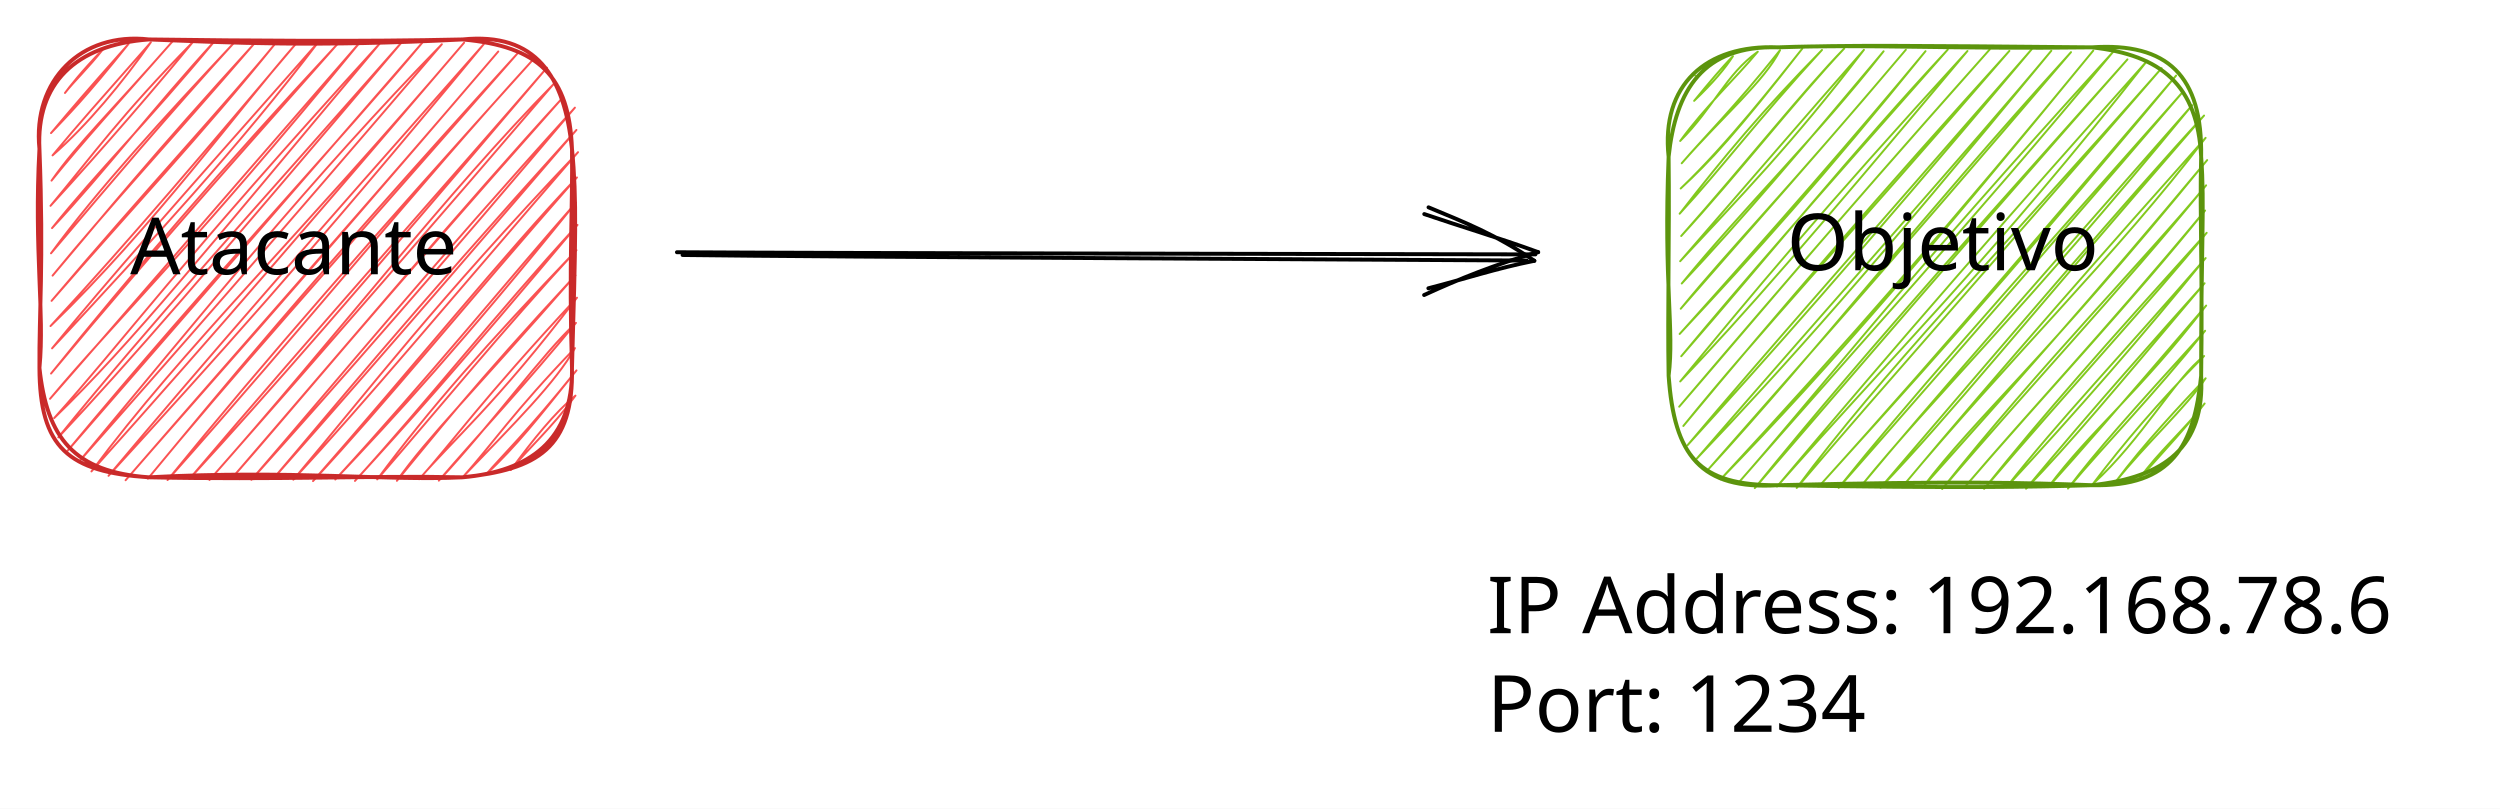
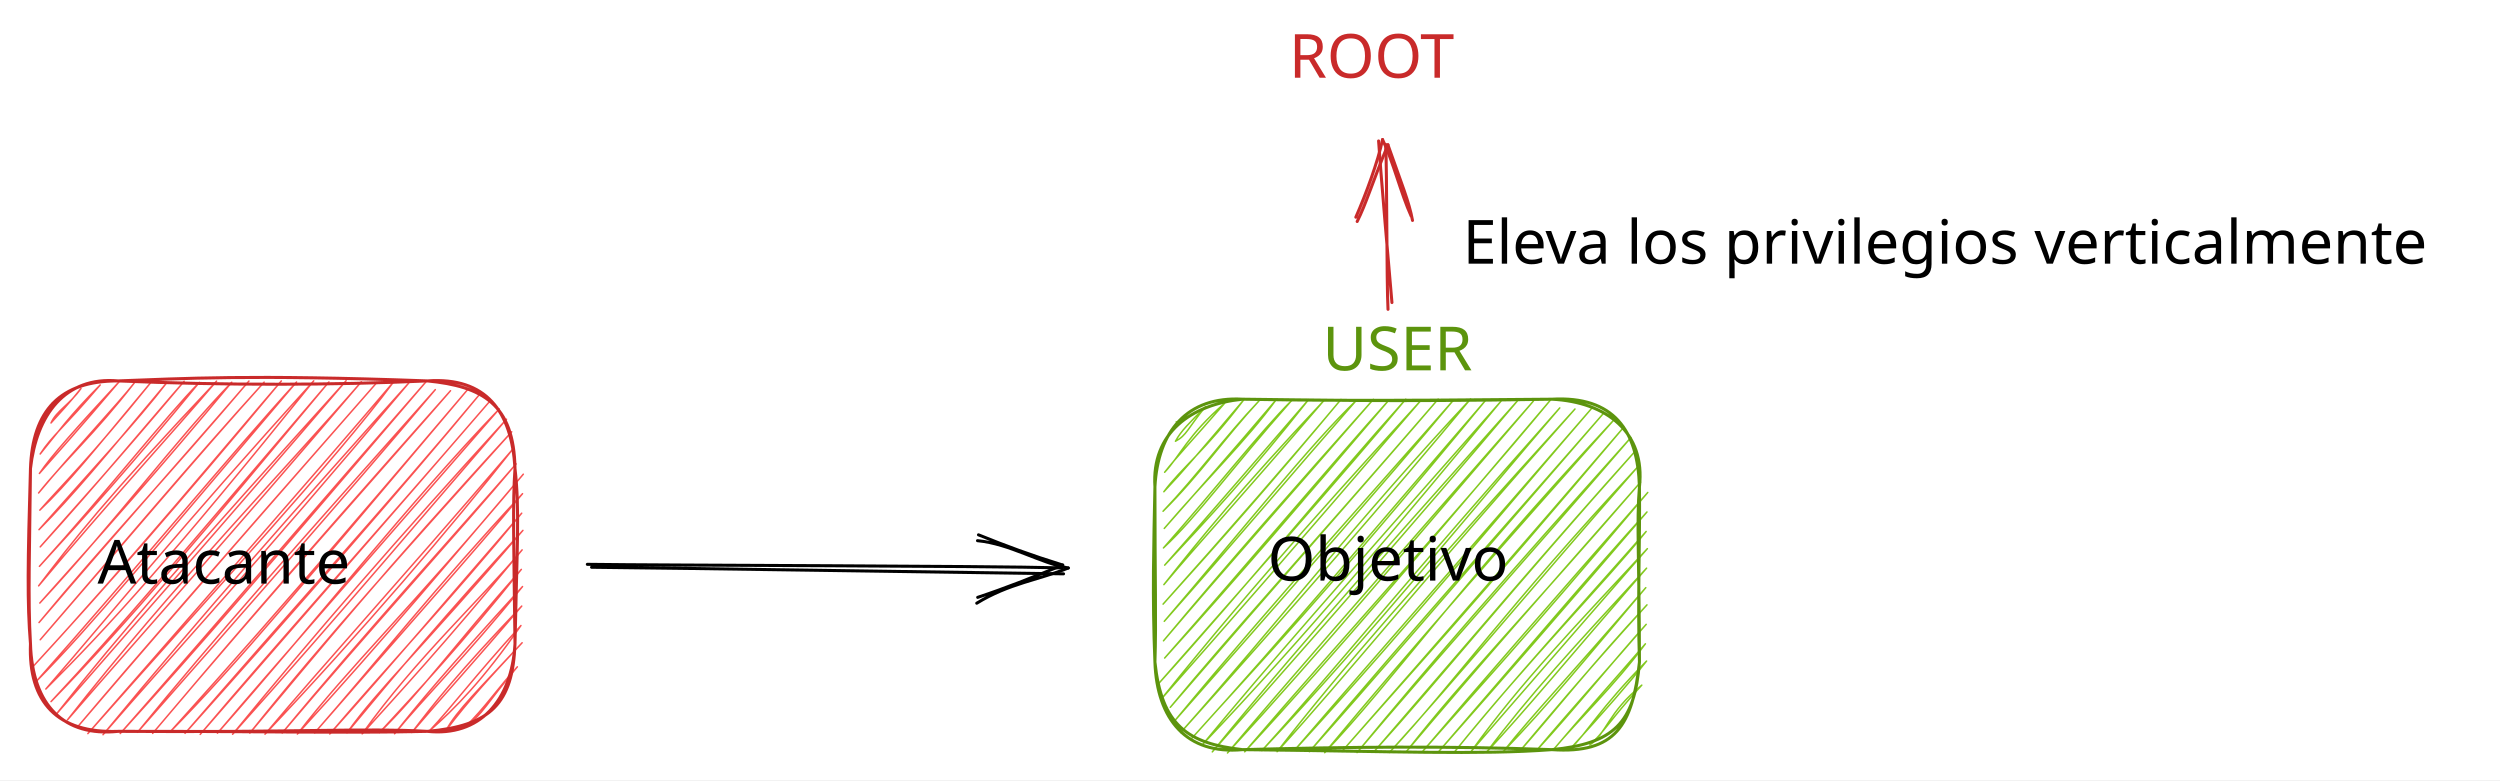
- <svg xmlns="http://www.w3.org/2000/svg" version="1.1" viewBox="0 0 633.76 205" width="633.76" height="205">
+ <svg xmlns="http://www.w3.org/2000/svg" version="1.1" viewBox="0 0 820.4 256" width="820.4" height="256">
  
-   eyJ2ZXJzaW9uIjoiMSIsImVuY29kaW5nIjoiYnN0cmluZyIsImNvbXByZXNzZWQiOnRydWUsImVuY29kZWQiOiJ4nM1YbXPaOFx1MDAxMP7Or2C4rz1qvVv5RkmaZjJT8lx1MDAwMrlr7zo3wlaMgrF8tlxikE7+e2WHXCLjQFx1MDAwZpomXHUwMDE3fVx1MDAwMLS78q52n0da87XRbLbMXCKVrYNmS85cdTAwMDNcdTAwMTGrMFx1MDAxM7PWm0J+K7NcXOnEqmA5z/U0XHUwMDBiSsuRMWl+8PatSNN2pMxQ63E70JOHZTKWXHUwMDEzmZjcXHUwMDFh/mXnzebX8rPiKJOBXHUwMDExSVx1MDAxNMtyQalyvjioXHUwMDBiP+qkdFx1MDAwYoCPKfKZM1D5ofVmZGi111wizqXThOWOht20M1x1MDAxOH/Ir6ayT8ZcdTAwMTman6bcOb1WcXxpXHUwMDE28cOeRDCaZpWQcpPpsfxDhWZUOK/JV+tybXPmVmV6XHUwMDFhjVx1MDAxMpnna2t0Klx1MDAwMmVcdTAwMTaFzPNW0odcdTAwMWNcdTAwMWM0nWRuZ1xiodW8XFxBWM13V8c6K3z/XHUwMDE2cCigcN6HXCJcdTAwMThHNoQkdDbXgkBcdTAwMDKdzez7jlx1MDAxMFnJRlJFI1PmuLJRWSbW2lx1MDAwMUp97DlN4VwiPVx0y1x1MDAxMn+pbj1cdJdb/15zV3W0lNy7YFx1MDAwYvujXG5a3KOmaShcdTAwMWXKXG6Y51HOKcKUubzEKlx1MDAxOVtlMo1jJ9PB2CGhUfG1XHUwMDFmXHUwMDAwXHUwMDAxhVtcdTAwMTFowcdcdTAwMTmkZGdcdTAwMDTqXGL3jy5mXHUwMDExXHUwMDBigmygzyd+enrxz2tHIMO0hkC+XHUwMDE1gSTg2Fx1MDAwYn+MQFx1MDAxZlx1MDAwNlx1MDAxY8ifR6DPgVx1MDAwN+0g/ydcdTAwMDBcdOGVyJ5cYkCRZXq2XHR8hGzDXHUwMDFlpJwgXHUwMDA0dj/89O+A8d5cXN5cdTAwMWTOP95MzvqfXHUwMDAwvDGvXHUwMDFkepivQ1x1MDAwZoK6b1x1MDAwNyuvXHUwMDFjP4SeyUSSp1wis1x1MDAwNX5cZj9cYjbBr1x1MDAwZT5cdTAwMWJcdTAwMDHFnFx1MDAwMFx1MDAwZj1cdH3wSejDkEK+XHUwMDBm+ipJXHUwMDEzmXmnklAlUX2JTMItmljkpqsnXHUwMDEzZWxcdTAwMThnWiWmblE+t1PAeCRFuOHJVV1cdTAwMWTvafFE1yBcdTAwMTTD/Wo6SJST1e8vbzZaV8pYXGbg7Fx1MDAxYtXvbVQ0cm42MZHirUxcdTAwMDTIXHUwMDFlXHUwMDA1XHUwMDFlwbtfXHUwMDAz/857/Yu4O1x1MDAwYm57XHUwMDAzrHBgTs9Pjl87XHUwMDE3XHUwMDE5q3GxsuJXc5HxNuKcXHUwMDAzRj1IXHUwMDEw95znXHUwMDE1MyvH/5KaXGYgxlxi2udaWEPpPlxmJNjjxEW1XHUwMDA3XHUwMDAzr3ViLtVdiVx1MDAxY29N+l5MVLxYq0+JRpus3vBGXHUwMDFhdatba5pOrKJcdTAwMDKbrVher4PWKNu7r9RGp05cdTAwMWJYT0IlMjt5RFOdqUglXCLub/Vq9yk/rM7GdqVcdTAwMDZDkctCW7ZFP8UwuLXPXCJcdTAwMTBg5FGyO8FQ7/Tz4cI/uVwii95cdTAwMTlJXHUwMDA2n4/74u61XHUwMDEzXGaROsGe77LjsG17V+5xSlx1MDAxOac+23D1PSZcdTAwMTiAXHUwMDE0YI/4nuv/npFi2NKfwSr0npViXHUwMDFkI1x1MDAwMpFcdTAwMTj5slx1MDAxNHvs9Tkphv1tXHUwMDE081x1MDAxOUNcdTAwMTah2L1b/lx1MDAxN8Wujj9FV0edYTL4szebnXdF8H4wfO1cdTAwMTRjXHUwMDE1i5JiXHUwMDFj1nz/wn5cdTAwMTLTNiOc+Z7vI+ZvvMRI5VxuXXLMdulcdTAwMThwiF+EY/Z6ZZRVsfesXHUwMDFjOzlrdsIws0FbrT2CXHUwMDAw9dvMb9O/kzOdmeKAQfhl+bdfRDtxXHUwMDEzP7xZ3jeWLWpLpOmlsXlfvVxi2IqqcJk8XHUwMDE3XetWydm7Tf/YlKPVWPK9oJYs3yruXHUwMDFi999cdTAwMDBFOvJcdTAwMWMifQ==
+   eyJ2ZXJzaW9uIjoiMSIsImVuY29kaW5nIjoiYnN0cmluZyIsImNvbXByZXNzZWQiOnRydWUsImVuY29kZWQiOiJ4nNVZW1fbOFx1MDAxMH7nV+RkX0uqu6y+cVx0ND20UFx1MDAwMqXLnp49wlx1MDAxNomIsb2OXHUwMDEzID3895Vccli2g9OkIdmsXHUwMDFmXHUwMDEye0byjKTv08zIP7dcdTAwMWGNZvJcdTAwMTCp5odGU9270tdeLO+a71L5WMVDXHUwMDFkXHUwMDA2RoWy52E4it2sZT9JouGH9+9lXHUwMDE0tXo6uVxuw0HLXHJvn7opX92qIFx1MDAxOZqGf5nnRuNn9lswXHUwMDE0KzeRQc9XWYdMZW1cdTAwMTFWXHUwMDE1flx0g8wsZFx1MDAxYzBCXHUwMDFjyPNcdTAwMTZ6uG/MJcoz6mvpXHUwMDBmldWkoubE24s6XHUwMDAz6V5cdTAwMWVcXH25XHR9OT6kom+tXmvf7yZcdTAwMGb+06Ck21x1MDAxZsVcdTAwMDWfhklcdTAwMWNcdTAwMGXUhfaSfmq9XCLP+1xyQzNptldcdTAwMWOOev1AXHKHpT5hJF2dPKQyXHUwMDAwcunTJHxoWMm9ecJcdTAwMWPnz1lcdTAwMGbOKrb3Qj+MU9t/uFx1MDAwMkkkrfUr6Vx1MDAwZXrGhcCzba4lRVx1MDAxNNk2dy8jolwil/WV7vWTVFxiqTWmsomFhEDBhVx1MDAwMNat1ETU8bI1/lFcdTAwMWN64D1cdTAwMGb9ZdHtsuNnyaN1Nm3frsKlXGKZwlLSyZ+he1x1MDAxMW53gIhu2GT/68XX7qd8UCV8yThcdTAwMGXvmrnm8fnOOjqKPPlcdTAwMDRcdTAwMWHIXHUwMDAx4JRcdFwiiENyva+DgVFcdTAwMDYj37ey0Fx1MDAxZFicbVx1MDAxNUayXHUwMDE4vovrX1x1MDAwNThlTFx1MDAwMMDo3PiO21x1MDAxOF1+Pvx2cHhcdTAwMWHsXHLOLkdqZ7K76fjmXHUwMDA0lfHtoFp8U1dcdTAwMTDgzca3g1xcXHUwMDAx1e/jm2NKXHUwMDE4h6uHdz1cdTAwMDA5oIbl9K1cdTAwMDD4RIBXwIecOuwhgFx1MDAxMSOQk/nBN5uRXHUwMDFiXG4+SnlcdHxcYvNa8IHs+l3wkWnwoSr0IIZYXHUwMDEwTqFYXG57aDnsXHUwMDExRpizXHUwMDAw9lxuXHUwMDEzJuNkV1x1MDAwN55cdTAwMGV6Zceek4DOXHUwMDFjUTiFSuiOUi9BXHUwMDBiYMaA4GZLgFxmXHUwMDAyx+I1nVx1MDAxOVx1MDAxOaVjpVODVYFnnSj7LYfJXnh7q1x1MDAxMzPik1BcdTAwMDdJtUU2hJ2UL30lvarWvLmoq1x1MDAxMitK31iOXFz2rmGRlz3k9z/evdq6gJj0Qrb9VvG/jvOJuk9epXxtuFx1MDAxMZRcYoSQ3fZ+RfhdX50j7/RyXHUwMDFjjz7TXHUwMDFkuM+wvL7cdMJjYXe0jPBoNYRcdTAwMTeoxaFJklx1MDAwNGNcXDCHW6uW/tOpXHUwMDE1NvFcdTAwMWVCXHUwMDBl7dh+zf9cdTAwMTJCXHUwMDE3XCI6XHUwMDAwhNrlXoDo12GQdPVElfGUSlx1MDAwZuSt9lx1MDAxZkqrkyHRTNVOXCJdXHUwMDE5JIW5SjU7vu6luGz66rpcZthEm/ojVydhZLWusSR1oOLOXHUwMDE0RcNY93Qg/bNaq2ac6mNcdTAwMWX/W4VVuJJDlWqzJOS32IVhVZgnc9BhXGJcdTAwMDNHzF+t/Fx1MDAxZF8rctbp7t9cdTAwMDX/XGZuXX7yiVx1MDAxZXU3nV+c29j1xK/6amVcdTAwMTl+cdHCQlxikyZcdTAwMDFEXHJtrJVcdTAwMTn8QphcdFx1MDAwN/GFwutcdTAwMTL0XCJcYsBcIuxWSq/jq1x1MDAxYpXocbheek1bfVx1MDAwYnrVJqyYVIUv/FwiTJhcXJ6R+en12b1h0fbxxbG8S/T9ya4no4980+nlQNFcIkQ4XGabQCZcdTAwMDStlE606sliR1x1MDAwM3Vkwy1cZlx1MDAwMVx1MDAwM8QxRlxyg0AhauRsK8ie2UY4w45TKLDWn8syanZcXFTE5lx1MDAxYueyR1/0ycPOXHUwMDA0n7TZuZfs7fFPvDN6LZfdTpNZk8Ca9Fx1MDAxYVBcdTAwMDJcdDFZ9lQyy2bnsnVO3IBvwanniyPaOWi39fduW/HzmoRcdTAwMWGRdP8zOVx1MDAwNoWYY4eyKSfg9JT/n/Lm7XqwZmqK7Vx1MDAxYpbKpElt8VxmMeHQlC3z186zV3BD91wi7tigm/Zgq9l8qNMyKbQwNan5gWS+SFx1MDAwZk3sZVx1MDAxNHFnkd1ndqjPYfPKaeTsWFKC08KnkZxcdTAwMTHsXHUwMDE0jiVWnUicXHUwMDFlXHUwMDFmn603iShbXFxlflx1MDAwZeu/JmBiYip05i9/Z2/9m8pZUT7vgrS+/F3msJXiXHUwMDE2MaQ1kypQXHUwMDFh9qy3M8tfTlx1MDAwMcaYvV35+1x1MDAxZpKWXHS8vuL6vNs+XS9py1x1MDAxNldJWs6rQvuFXHUwMDA0XHRTaFx0ZFx1MDAwYrpfspZcdTAwMWPG31x1MDAwN/TmO3uYXHUwMDFj7Z336YVcdTAwMGLQprPWIZVPgKj+XHUwMDEzyTJFNcYgraqp4HCRUyuTbFx1MDAxOZo7ZC1ltZktxERcdTAwMTF4KyWW8WosXHUwMDFifjhsRLFcdTAwMWVrX/W0uX9hUerwmlx1MDAwZrRcdTAwMTZyaCFabj1vaE1cdTAwMTlF3cTMel5ymPXU3vPUWeeaY63udl/7wpxd6XaZUT0llcqqu8etx39cdTAwMDFcdTAwMTSi/5YifQ==
  <defs>
    <style class="style-fonts">
      @font-face {
        font-family: "Virgil";
        src: url("https://unpkg.com/@excalidraw/excalidraw@0.15.3/dist/excalidraw-assets/Virgil.woff2");
      }
      @font-face {
        font-family: "Cascadia";
        src: url("https://unpkg.com/@excalidraw/excalidraw@0.15.3/dist/excalidraw-assets/Cascadia.woff2");
      }
    </style>
  </defs>
-   <rect x="0" y="0" width="633.76" height="205" fill="#ffffff" />
-   <g stroke-linecap="round" transform="translate(10 10) rotate(0 67.5 55.5)">
-     <path d="M6.73 7.18 C6.73 7.18, 6.73 7.18, 6.73 7.18 M6.73 7.18 C6.73 7.18, 6.73 7.18, 6.73 7.18 M6.47 13.57 C7.61 12.03, 10.4 8.39, 16.31 2.25 M6.47 13.57 C8.81 10.57, 12.3 7.35, 16.31 2.25 M2.93 23.74 C6.78 19.65, 11.73 14.78, 22.61 1.1 M2.93 23.74 C8.04 17.67, 11.78 13.25, 22.61 1.1 M3.32 29.39 C12.08 21.84, 21.18 10.76, 28.25 0.71 M3.32 29.39 C9.77 21.6, 14.68 16.11, 28.25 0.71 M3.06 35.79 C9.92 26.04, 17.89 18.58, 33.9 0.31 M3.06 35.79 C11.01 25.94, 20.21 15.88, 33.9 0.31 M2.8 42.18 C13.49 29.38, 20.46 19.4, 38.88 0.67 M2.8 42.18 C16.81 26.91, 30.63 10.79, 38.88 0.67 M3.19 47.83 C14.98 33.12, 27.07 21.34, 44.53 0.28 M3.19 47.83 C16.69 33.37, 28.95 17.27, 44.53 0.28 M2.93 54.22 C14.84 37.96, 31.44 19.91, 49.51 0.64 M2.93 54.22 C18.19 36.26, 33 18.72, 49.51 0.64 M3.33 59.87 C17.34 42.71, 32.62 26.42, 54.5 1 M3.33 59.87 C16 44.96, 28.64 29.33, 54.5 1 M3.07 66.27 C22.99 43.34, 41.04 24.31, 60.14 0.61 M3.07 66.27 C25.74 39.47, 48.21 15.27, 60.14 0.61 M2.8 72.66 C29.12 47.33, 50.85 17.2, 65.13 0.97 M2.8 72.66 C23.74 50.01, 42.91 27.2, 65.13 0.97 M3.2 78.31 C27.95 51.72, 50.91 26.81, 70.77 0.57 M3.2 78.31 C17.75 60.54, 33.42 42.81, 70.77 0.57 M2.94 84.7 C23.44 59.28, 45.52 33.43, 75.76 0.93 M2.94 84.7 C31.2 50.76, 59.02 19.92, 75.76 0.93 M2.68 91.1 C19.36 71.21, 38.66 52.79, 81.4 0.54 M2.68 91.1 C20.38 71, 39.4 48.73, 81.4 0.54 M3.73 95.99 C23.62 76.81, 41.34 54.49, 86.39 0.9 M3.73 95.99 C20.39 77.49, 35.53 56.62, 86.39 0.9 M4.78 100.88 C23.07 81.46, 41.71 59.85, 92.03 0.5 M4.78 100.88 C28.35 71.71, 53.72 44.03, 92.03 0.5 M7.14 104.26 C43.02 61.06, 78.86 22.7, 97.02 0.86 M7.14 104.26 C26.87 81.63, 45.5 60.15, 97.02 0.86 M10.16 106.88 C40.41 70.55, 69.72 34.22, 102.01 1.22 M10.16 106.88 C33.15 80.97, 56.56 54.33, 102.01 1.22 M13.18 109.51 C36.7 77.91, 65.15 50.76, 107.65 0.83 M13.18 109.51 C44.08 75.15, 75.25 38.74, 107.65 0.83 M17.51 110.62 C43.56 82.13, 67.58 55.73, 112.64 1.19 M17.51 110.62 C41.68 81.85, 67.01 52.77, 112.64 1.19 M21.84 111.74 C39.88 90.92, 60.48 68.34, 116.31 3.06 M21.84 111.74 C53.6 75.07, 85.9 38.74, 116.31 3.06 M27.48 111.34 C45.81 89.3, 65.71 64.59, 121.3 3.42 M27.48 111.34 C48.58 85.64, 71.06 60.71, 121.3 3.42 M32.47 111.7 C66.79 73.23, 95.97 37.07, 124.97 5.29 M32.47 111.7 C57.64 80.76, 84.17 50.51, 124.97 5.29 M38.11 111.31 C58.55 89.06, 78.64 66.09, 128.65 7.16 M38.11 111.31 C70.7 72.88, 104.37 35.33, 128.65 7.16 M43.1 111.67 C74.6 76.21, 103.67 38.27, 130.36 11.29 M43.1 111.67 C72.36 78.45, 102.02 44.4, 130.36 11.29 M48.74 111.27 C78.69 76.54, 107.37 42.36, 132.72 14.67 M48.74 111.27 C65.33 92.44, 81.91 71.86, 132.72 14.67 M53.73 111.63 C76.14 85.68, 98.63 58.23, 135.74 17.29 M53.73 111.63 C77.68 84.96, 101.19 58.19, 135.74 17.29 M59.37 111.24 C74.7 93.28, 91.33 72.54, 136.13 22.94 M59.37 111.24 C90.32 76.34, 121.05 40.51, 136.13 22.94 M64.36 111.6 C84.53 87.73, 99.83 67.2, 136.53 28.58 M64.36 111.6 C83.31 91.11, 100.87 69.87, 136.53 28.58 M69.35 111.96 C87.92 92, 106.94 68.42, 136.26 34.98 M69.35 111.96 C94.61 83.21, 118.02 54.12, 136.26 34.98 M74.99 111.56 C89.97 95.71, 107.03 77.3, 136 41.37 M74.99 111.56 C97.93 86.57, 119.85 59.71, 136 41.37 M79.98 111.92 C98.42 91.64, 115.28 70.07, 136.4 47.02 M79.98 111.92 C92.39 98.36, 106.12 83.16, 136.4 47.02 M85.62 111.53 C98.75 93.77, 113.43 77.14, 136.14 53.42 M85.62 111.53 C101.16 93.7, 117.57 73.54, 136.14 53.42 M90.61 111.89 C98.45 100.76, 109.92 89.47, 135.87 59.81 M90.61 111.89 C99.94 100.67, 109.45 88.31, 135.87 59.81 M96.25 111.49 C104.34 101.99, 115.78 92.47, 136.27 65.46 M96.25 111.49 C104.39 102.47, 111.94 91.56, 136.27 65.46 M101.24 111.85 C114.86 97.33, 127.67 79.46, 136.01 71.85 M101.24 111.85 C111.41 100, 123.69 86.93, 136.01 71.85 M107.54 110.7 C120.37 97.37, 130.96 86.86, 135.75 78.25 M107.54 110.7 C114.48 102.99, 120.34 94.2, 135.75 78.25 M113.18 110.31 C121.05 102.88, 125.81 96.81, 136.14 83.9 M113.18 110.31 C117.22 105.57, 123.41 99.74, 136.14 83.9 M119.48 109.16 C124.93 101.66, 130.89 94.32, 135.88 90.29 M119.48 109.16 C123.42 104.19, 129.79 98.63, 135.88 90.29" stroke="#fa5252" stroke-width="0.5" fill="none" />
-     <path d="M27.75 0 M27.75 0 C48.97 0.83, 69.73 1.91, 107.25 0 M27.75 0 C53.74 0.34, 81.91 0.58, 107.25 0 M107.25 0 C125.92 -1.89, 133.09 9.24, 135 27.75 M107.25 0 C126.6 1.72, 134.28 9.28, 135 27.75 M135 27.75 C136.26 40.32, 135.89 52.01, 135 83.25 M135 27.75 C135.21 42.57, 134.18 57.09, 135 83.25 M135 83.25 C135.31 101.62, 124.21 109.52, 107.25 111 M135 83.25 C135.41 103.63, 126.27 109.04, 107.25 111 M107.25 111 C87.51 111.96, 64.73 109.06, 27.75 111 M107.25 111 C84.39 110.51, 60.33 111.7, 27.75 111 M27.75 111 C8.76 109.69, 1.88 101.04, 0 83.25 M27.75 111 C7.31 109.66, 0.07 103.53, 0 83.25 M0 83.25 C1.35 69.25, -1.42 53.65, 0 27.75 M0 83.25 C-0.12 69.48, 1.12 57, 0 27.75 M0 27.75 C-1.78 10.4, 10.55 -1.99, 27.75 0 M0 27.75 C-0.83 11.29, 8.98 1.38, 27.75 0" stroke="#c92a2a" stroke-width="1" fill="none" />
+   <rect x="0" y="0" width="820.4" height="256" fill="#ffffff" />
+   <g stroke-linecap="round" transform="translate(10 125) rotate(0 79.5 57.5)">
+     <path d="M7 7.41 C7 7.41, 7 7.41, 7 7.41 M7 7.41 C7 7.41, 7 7.41, 7 7.41 M6.74 13.8 C8.51 9.8, 12.82 7.83, 16.58 2.48 M6.74 13.8 C9.61 10.59, 12.83 7.22, 16.58 2.48 M3.19 23.98 C7.17 17.82, 10.77 15.61, 22.88 1.33 M3.19 23.98 C8.58 17.43, 12.77 11.39, 22.88 1.33 M2.93 30.37 C6.82 24.61, 15.25 15.24, 29.17 0.19 M2.93 30.37 C9.06 23.38, 15.51 16.3, 29.17 0.19 M2.67 36.77 C13.96 23.2, 28.3 7.98, 34.16 0.55 M2.67 36.77 C11.19 26.06, 20.84 17.72, 34.16 0.55 M3.07 42.41 C10.41 34.04, 18.78 26.16, 39.8 0.15 M3.07 42.41 C12.37 33.59, 20.09 23.81, 39.8 0.15 M2.8 48.81 C14.17 37.35, 23.62 25.85, 44.79 0.51 M2.8 48.81 C18.87 30.62, 35.26 12.98, 44.79 0.51 M3.2 54.46 C15.08 40.87, 25.28 29.96, 50.43 0.12 M3.2 54.46 C22.37 33.41, 40.75 11.14, 50.43 0.12 M2.94 60.85 C25.95 35.39, 44.13 11.96, 55.42 0.48 M2.94 60.85 C18.11 44.34, 33.27 27.5, 55.42 0.48 M2.68 67.25 C13.35 53.25, 24.51 38.75, 61.06 0.08 M2.68 67.25 C24.48 41.11, 46.64 17.04, 61.06 0.08 M3.07 72.89 C27.82 46.33, 48.35 18.59, 66.05 0.44 M3.07 72.89 C23.02 50.58, 42.76 28.46, 66.05 0.44 M2.81 79.29 C24.64 52.92, 45.65 30.74, 71.69 0.05 M2.81 79.29 C29.51 48.1, 58.36 15.63, 71.69 0.05 M3.2 84.94 C28.49 55.71, 52.57 26.91, 76.68 0.41 M3.2 84.94 C30.13 53.92, 56.68 22.51, 76.68 0.41 M0.97 93.6 C24.69 67.82, 48.69 40.44, 82.32 0.01 M0.97 93.6 C33.42 58.44, 64.38 20.87, 82.32 0.01 M2.02 98.49 C20.82 79.45, 38.42 57.72, 87.31 0.37 M2.02 98.49 C34.24 62.19, 65.66 24.13, 87.31 0.37 M5.04 101.11 C25.67 80.59, 46.09 58.19, 92.95 -0.02 M5.04 101.11 C26.84 75.99, 48.34 49.12, 92.95 -0.02 M6.75 105.24 C32.57 78.79, 57.12 49.33, 97.94 0.34 M6.75 105.24 C29.55 80.81, 49.02 57.67, 97.94 0.34 M8.46 109.38 C34.99 78.94, 61.64 48.99, 103.58 -0.06 M8.46 109.38 C29.36 82.9, 52.38 56.61, 103.58 -0.06 M12.13 111.25 C46.33 67.5, 85.33 27.21, 108.57 0.3 M12.13 111.25 C37.04 82.46, 64.36 52.27, 108.57 0.3 M15.81 113.12 C35.26 90.11, 57.72 64.26, 113.56 0.66 M15.81 113.12 C50.92 72.07, 85.82 32.33, 113.56 0.66 M18.83 115.74 C59.19 70.14, 100.06 26.15, 119.2 0.27 M18.83 115.74 C56.4 72.67, 92.52 31.6, 119.2 0.27 M23.81 116.1 C48.29 87.84, 71.65 63.17, 124.19 0.63 M23.81 116.1 C56.04 77, 89.47 39.3, 124.19 0.63 M29.46 115.71 C61.77 78.96, 95.53 39.43, 129.83 0.24 M29.46 115.71 C55.7 86.85, 79.53 59.2, 129.83 0.24 M35.1 115.31 C67.53 78.53, 101.91 39.54, 132.85 2.86 M35.1 115.31 C60.52 84.12, 86.37 55.1, 132.85 2.86 M40.09 115.67 C79.01 69.5, 118.38 25.71, 137.84 3.22 M40.09 115.67 C60.73 91.34, 81.18 66.98, 137.84 3.22 M45.73 115.28 C68.39 92.29, 89.21 66.96, 143.48 2.82 M45.73 115.28 C85.28 71.55, 124.41 25.2, 143.48 2.82 M50.72 115.64 C83.45 77.68, 117.62 40.17, 147.16 4.69 M50.72 115.64 C87.8 74.29, 123.78 32.98, 147.16 4.69 M55.7 116 C81.49 85.43, 111.22 52.51, 150.83 6.56 M55.7 116 C86.94 80.06, 119.51 42.87, 150.83 6.56 M61.35 115.6 C93.6 79.16, 124.55 39.58, 153.85 9.19 M61.35 115.6 C80.94 92.52, 100.33 70.68, 153.85 9.19 M66.33 115.96 C92.65 83.86, 120.29 51.87, 156.21 12.57 M66.33 115.96 C101.22 77.11, 133.85 38.41, 156.21 12.57 M71.98 115.57 C97.33 83.87, 123.8 54.72, 157.92 16.7 M71.98 115.57 C94.52 88.77, 115.33 63.03, 157.92 16.7 M76.96 115.93 C108.54 82.59, 138.53 47.5, 158.31 22.34 M76.96 115.93 C96.95 92.15, 117.97 69.37, 158.31 22.34 M82.61 115.53 C109.26 83.25, 139.81 49.83, 159.36 27.23 M82.61 115.53 C111.44 81.49, 141.05 49.08, 159.36 27.23 M87.59 115.89 C104.31 94.1, 124.69 74.91, 161.73 30.61 M87.59 115.89 C114.91 86.16, 141.65 54.19, 161.73 30.61 M93.24 115.5 C117.89 87.11, 145.86 55.83, 161.47 37.01 M93.24 115.5 C114.32 91.43, 132.89 67.7, 161.47 37.01 M98.22 115.86 C116.33 94.54, 137.61 72.08, 161.2 43.41 M98.22 115.86 C118.47 93.31, 137.86 70.3, 161.2 43.41 M103.87 115.46 C114.5 100.61, 127.86 88.47, 161.6 49.05 M103.87 115.46 C119.74 96.33, 136.44 76.42, 161.6 49.05 M108.85 115.82 C126.65 90.87, 147.84 71.69, 161.34 55.45 M108.85 115.82 C121.27 102.02, 134.25 88.22, 161.34 55.45 M114.5 115.43 C127.44 101.34, 141.3 86.64, 161.08 61.85 M114.5 115.43 C127.94 102.3, 138.4 87.57, 161.08 61.85 M119.48 115.79 C128.92 104.21, 142.9 90.49, 161.47 67.49 M119.48 115.79 C127.01 106.24, 135.82 95.62, 161.47 67.49 M125.13 115.4 C132.53 105.7, 140.43 95.64, 161.21 73.89 M125.13 115.4 C135.57 103.15, 146.04 91.74, 161.21 73.89 M130.77 115 C139.41 107.48, 148.79 97.81, 160.95 80.28 M130.77 115 C139.06 106.14, 145.07 97.71, 160.95 80.28 M136.41 114.61 C139.88 108.16, 147.13 101.25, 161.34 85.93 M136.41 114.61 C143.71 104.97, 151.07 96.93, 161.34 85.93 M142.71 113.46 C148.14 109.82, 149.79 105.66, 159.77 93.83 M142.71 113.46 C148.98 107.47, 153.86 100.18, 159.77 93.83" stroke="#fa5252" stroke-width="0.5" fill="none" />
+     <path d="M28.75 0 M28.75 0 C49.91 -0.75, 71.32 -2.16, 130.25 0 M28.75 0 C63.51 1.49, 99.23 1.42, 130.25 0 M130.25 0 C149.59 -1.38, 157.92 10.04, 159 28.75 M130.25 0 C148.36 1.77, 158.69 7.63, 159 28.75 M159 28.75 C160.59 42.46, 159.61 55.28, 159 86.25 M159 28.75 C158.21 39.9, 158.6 53.37, 159 86.25 M159 86.25 C158.3 105.84, 151.03 113.22, 130.25 115 M159 86.25 C157.93 105.12, 147.31 116.8, 130.25 115 M130.25 115 C109.81 113.82, 88.06 115.41, 28.75 115 M130.25 115 C102.25 115.66, 75.22 114.93, 28.75 115 M28.75 115 C11.18 116.83, 0.61 106.72, 0 86.25 M28.75 115 C8.9 115.71, -0.77 105.48, 0 86.25 M0 86.25 C-1.12 72.64, -0.89 59.8, 0 28.75 M0 86.25 C-0.89 71.19, -0.23 54.17, 0 28.75 M0 28.75 C1.96 11.2, 11.3 -1.56, 28.75 0 M0 28.75 C0.66 9.61, 9.81 -0.03, 28.75 0" stroke="#c92a2a" stroke-width="1" fill="none" />
  </g>
-   <g stroke-linecap="round" transform="translate(423 12) rotate(0 67.5 55.5)">
-     <path d="M6.73 7.18 C6.73 7.18, 6.73 7.18, 6.73 7.18 M6.73 7.18 C6.73 7.18, 6.73 7.18, 6.73 7.18 M6.47 13.57 C11.4 8.87, 14.42 5.23, 16.31 2.25 M6.47 13.57 C10.17 9.05, 13.64 4.91, 16.31 2.25 M2.93 23.74 C11.46 15.26, 14.52 6.86, 22.61 1.1 M2.93 23.74 C9.26 15.02, 17.25 7.59, 22.61 1.1 M3.32 29.39 C13.75 17.46, 24.39 8.51, 28.25 0.71 M3.32 29.39 C8.75 23.02, 16.32 15.66, 28.25 0.71 M3.06 35.79 C15.09 24.28, 27.25 8.63, 33.9 0.31 M3.06 35.79 C10.65 28.79, 17 21.94, 33.9 0.31 M2.8 42.18 C14.08 27.61, 23.79 16.03, 38.88 0.67 M2.8 42.18 C13.6 30.51, 22.13 18.9, 38.88 0.67 M3.19 47.83 C17.27 32.52, 32.05 13.56, 44.53 0.28 M3.19 47.83 C19.59 29.36, 34.64 10.33, 44.53 0.28 M2.93 54.22 C17.75 38.31, 31.37 24.45, 49.51 0.64 M2.93 54.22 C20.06 34.53, 34.85 17.29, 49.51 0.64 M3.33 59.87 C18.84 40.84, 37.42 22.77, 54.5 1 M3.33 59.87 C18.97 43.24, 33.83 25.63, 54.5 1 M3.07 66.27 C20.99 45.76, 38.63 26.04, 60.14 0.61 M3.07 66.27 C15.81 50.7, 29.93 36.44, 60.14 0.61 M2.8 72.66 C21.75 52.41, 39.16 33.03, 65.13 0.97 M2.8 72.66 C26.05 46.84, 47.92 21.74, 65.13 0.97 M3.2 78.31 C19.54 58.66, 34.79 41.26, 70.77 0.57 M3.2 78.31 C24.87 53.49, 47.07 25.96, 70.77 0.57 M2.94 84.7 C21.05 62.76, 37.76 42.4, 75.76 0.93 M2.94 84.7 C19.39 67.44, 34.6 50.04, 75.76 0.93 M2.68 91.1 C30.72 58.13, 57.41 27.44, 81.4 0.54 M2.68 91.1 C19.3 71.95, 35.91 51.71, 81.4 0.54 M3.73 95.99 C22.73 72.49, 43.76 50.27, 86.39 0.9 M3.73 95.99 C28.01 66.81, 53.87 36.81, 86.39 0.9 M4.78 100.88 C25.07 78.59, 45.61 55.7, 92.03 0.5 M4.78 100.88 C24.4 77.66, 45.03 54.38, 92.03 0.5 M7.14 104.26 C29.61 80.75, 51.63 56.07, 97.02 0.86 M7.14 104.26 C41.33 64.72, 76.48 25.51, 97.02 0.86 M10.16 106.88 C30.81 83.25, 52.98 58.67, 102.01 1.22 M10.16 106.88 C37.52 77.08, 62.14 45.16, 102.01 1.22 M13.18 109.51 C41.52 80.49, 68.25 48.98, 107.65 0.83 M13.18 109.51 C43.95 76.3, 73.26 42.85, 107.65 0.83 M17.51 110.62 C37.41 87.98, 58.02 61.07, 112.64 1.19 M17.51 110.62 C46.5 77.3, 76.04 45.3, 112.64 1.19 M21.84 111.74 C51.69 74.81, 87.33 35.72, 116.31 3.06 M21.84 111.74 C48.61 80.74, 75.49 49.35, 116.31 3.06 M27.48 111.34 C54.59 80.52, 83.02 52.33, 121.3 3.42 M27.48 111.34 C57.38 75.8, 88.01 40.67, 121.3 3.42 M32.47 111.7 C54.22 82.43, 81.19 54.88, 124.97 5.29 M32.47 111.7 C55.83 84.28, 78.43 59.15, 124.97 5.29 M38.11 111.31 C71.88 74.01, 103.01 36.96, 128.65 7.16 M38.11 111.31 C60.37 86.61, 82.03 63.26, 128.65 7.16 M43.1 111.67 C78.53 71.46, 114.38 30.06, 130.36 11.29 M43.1 111.67 C60.77 89.68, 80.35 67.66, 130.36 11.29 M48.74 111.27 C67.47 88.16, 87.95 69.2, 132.72 14.67 M48.74 111.27 C66.55 89.91, 86.75 66.98, 132.72 14.67 M53.73 111.63 C85.03 75.04, 117.98 36.45, 135.74 17.29 M53.73 111.63 C71.98 92.52, 87.98 72.27, 135.74 17.29 M59.37 111.24 C85.66 79.66, 113.74 52.43, 136.13 22.94 M59.37 111.24 C85 80.63, 112.07 49.9, 136.13 22.94 M64.36 111.6 C78.05 93.54, 94.56 80.04, 136.53 28.58 M64.36 111.6 C85.84 87.54, 107.86 63.01, 136.53 28.58 M69.35 111.96 C94.23 80.6, 120.68 53.83, 136.26 34.98 M69.35 111.96 C90.94 86.57, 114.88 61.3, 136.26 34.98 M74.99 111.56 C91.66 91.94, 108.96 73.82, 136 41.37 M74.99 111.56 C95.39 87.84, 117.94 63.89, 136 41.37 M79.98 111.92 C95.51 92.56, 109.58 76.71, 136.4 47.02 M79.98 111.92 C101.04 87.24, 122.82 63.67, 136.4 47.02 M85.62 111.53 C103.23 92.56, 120.45 72.83, 136.14 53.42 M85.62 111.53 C98.93 94.6, 113.87 79.08, 136.14 53.42 M90.61 111.89 C102.22 99.87, 111.97 88.15, 135.87 59.81 M90.61 111.89 C107.77 91.2, 125.35 71.58, 135.87 59.81 M96.25 111.49 C107.05 96.98, 119.24 87.68, 136.27 65.46 M96.25 111.49 C104.33 102.5, 112.42 93.3, 136.27 65.46 M101.24 111.85 C108.73 102, 116.42 93.36, 136.01 71.85 M101.24 111.85 C111.79 99.34, 122.01 89.28, 136.01 71.85 M107.54 110.7 C119.92 99.53, 128.45 83.8, 135.75 78.25 M107.54 110.7 C115.3 100.46, 124.19 89.94, 135.75 78.25 M113.18 110.31 C120.99 100.48, 131.26 91.23, 136.14 83.9 M113.18 110.31 C120.81 100.11, 129.23 91.28, 136.14 83.9 M119.48 109.16 C123.93 102.81, 130.96 96.69, 135.88 90.29 M119.48 109.16 C126.21 101.72, 131.72 95.71, 135.88 90.29" stroke="#82c91e" stroke-width="0.5" fill="none" />
-     <path d="M27.75 0 M27.75 0 C46.03 -0.58, 59.91 -0.43, 107.25 0 M27.75 0 C50.66 -0.85, 71.9 0.48, 107.25 0 M107.25 0 C124.95 1.93, 134.09 9.62, 135 27.75 M107.25 0 C126.55 -1.31, 135.36 7.24, 135 27.75 M135 27.75 C135.93 39.97, 134.95 51.19, 135 83.25 M135 27.75 C134.6 42.72, 135.4 57.92, 135 83.25 M135 83.25 C135.96 101.22, 125.9 109.05, 107.25 111 M135 83.25 C133.25 100.9, 127.66 111.49, 107.25 111 M107.25 111 C92.04 111.45, 73.81 111.79, 27.75 111 M107.25 111 C90.97 110.37, 73.59 109.91, 27.75 111 M27.75 111 C7.31 111.16, 1.57 103.48, 0 83.25 M27.75 111 C8.16 112.23, 1.35 103.43, 0 83.25 M0 83.25 C1.49 71.42, -1.3 60.29, 0 27.75 M0 83.25 C-0.31 66.39, 0.25 47.64, 0 27.75 M0 27.75 C-1.98 9.64, 9.36 -0.78, 27.75 0 M0 27.75 C1.78 10.85, 8.75 -0.56, 27.75 0" stroke="#5c940d" stroke-width="1" fill="none" />
+   <g stroke-linecap="round" transform="translate(379 131) rotate(0 79.5 57.5)">
+     <path d="M7 7.41 C7 7.41, 7 7.41, 7 7.41 M7 7.41 C7 7.41, 7 7.41, 7 7.41 M6.74 13.8 C10.39 11.93, 10.78 9.54, 16.58 2.48 M6.74 13.8 C8.53 10.44, 11.37 7.72, 16.58 2.48 M3.19 23.98 C8.04 18.87, 10.78 11.76, 22.88 1.33 M3.19 23.98 C7.04 19.01, 12.58 13.2, 22.88 1.33 M2.93 30.37 C9.18 23.78, 14.12 17.96, 29.17 0.19 M2.93 30.37 C8.7 22.59, 16.51 16.93, 29.17 0.19 M2.67 36.77 C14.69 24.9, 22.93 12.68, 34.16 0.55 M2.67 36.77 C14.1 24.77, 22.64 12.69, 34.16 0.55 M3.07 42.41 C16.62 26.52, 30.18 13.42, 39.8 0.15 M3.07 42.41 C13.89 30.15, 24.86 17.79, 39.8 0.15 M2.8 48.81 C13.88 38.56, 24.59 23.37, 44.79 0.51 M2.8 48.81 C19.43 30.04, 34.99 10.15, 44.79 0.51 M3.2 54.46 C17.33 39.34, 31.44 24.24, 50.43 0.12 M3.2 54.46 C19.44 36.08, 34.72 18.29, 50.43 0.12 M2.94 60.85 C15.46 45.08, 27.34 30.34, 55.42 0.48 M2.94 60.85 C13.8 47.88, 26.8 33.87, 55.42 0.48 M2.68 67.25 C21.3 46.69, 38.49 27.16, 61.06 0.08 M2.68 67.25 C23.37 44.09, 45.44 18.78, 61.06 0.08 M3.07 72.89 C26.49 46.49, 45.7 23.63, 66.05 0.44 M3.07 72.89 C28.29 43.43, 51.63 14.08, 66.05 0.44 M2.81 79.29 C22.1 56.6, 40.53 35.95, 71.69 0.05 M2.81 79.29 C24.35 53.45, 45.75 29.15, 71.69 0.05 M3.2 84.94 C26.72 59.05, 49.85 31.89, 76.68 0.41 M3.2 84.94 C31.37 52.88, 59.09 19.92, 76.68 0.41 M0.97 93.6 C30.83 60.58, 58.83 26.07, 82.32 0.01 M0.97 93.6 C31.72 58.53, 60.96 25.7, 82.32 0.01 M2.02 98.49 C34.42 58.1, 66.53 23.23, 87.31 0.37 M2.02 98.49 C23.07 74.66, 44.28 50.54, 87.31 0.37 M5.04 101.11 C38.53 62.28, 74.42 21.64, 92.95 -0.02 M5.04 101.11 C26.18 75.55, 48.89 50.93, 92.95 -0.02 M6.75 105.24 C39.87 67.62, 75.09 27.82, 97.94 0.34 M6.75 105.24 C39.36 65.82, 74.42 27.27, 97.94 0.34 M8.46 109.38 C39.42 74.52, 67.13 38.77, 103.58 -0.06 M8.46 109.38 C43.67 70.31, 78.3 30.43, 103.58 -0.06 M12.13 111.25 C33.64 87.18, 55.32 65.1, 108.57 0.3 M12.13 111.25 C43.18 77.16, 72.73 41.81, 108.57 0.3 M15.81 113.12 C48.54 78.79, 80.67 40.46, 113.56 0.66 M15.81 113.12 C37.22 87.23, 59.01 62.43, 113.56 0.66 M18.83 115.74 C52.35 77.83, 83.74 42.32, 119.2 0.27 M18.83 115.74 C51.81 75.26, 87.68 35.81, 119.2 0.27 M23.81 116.1 C54.79 82.41, 84.05 47.35, 124.19 0.63 M23.81 116.1 C43.62 92.61, 63.91 69.41, 124.19 0.63 M29.46 115.71 C60.35 82.4, 89.95 47.23, 129.83 0.24 M29.46 115.71 C63.06 76.47, 97.9 38.79, 129.83 0.24 M35.1 115.31 C71.14 77.16, 105.97 34.11, 132.85 2.86 M35.1 115.31 C59.69 88.14, 82.41 59.53, 132.85 2.86 M40.09 115.67 C63.17 90.35, 84.79 63.03, 137.84 3.22 M40.09 115.67 C60.99 88.81, 84.59 61.95, 137.84 3.22 M45.73 115.28 C84.8 72.62, 119.43 30.58, 143.48 2.82 M45.73 115.28 C76.5 79.49, 106.71 45.32, 143.48 2.82 M50.72 115.64 C85.56 74.29, 121.22 34.5, 147.16 4.69 M50.72 115.64 C71.14 92.82, 92.22 68.16, 147.16 4.69 M55.7 116 C78.77 91.69, 97.13 64.21, 150.83 6.56 M55.7 116 C86.02 79.52, 117.31 44.32, 150.83 6.56 M61.35 115.6 C84.42 89.33, 105 67.12, 153.85 9.19 M61.35 115.6 C91.99 80.72, 122.57 45.61, 153.85 9.19 M66.33 115.96 C91.97 85.56, 120.95 53.61, 156.21 12.57 M66.33 115.96 C90.35 86.72, 114.96 58.61, 156.21 12.57 M71.98 115.57 C102.28 80.47, 130.77 46.85, 157.92 16.7 M71.98 115.57 C94.28 90.93, 115.15 64.63, 157.92 16.7 M76.96 115.93 C98.3 93.01, 115.07 68.73, 158.31 22.34 M76.96 115.93 C100.07 90.4, 121.96 63.92, 158.31 22.34 M82.61 115.53 C101.05 91.88, 124.28 67.94, 159.36 27.23 M82.61 115.53 C106.08 87.73, 130.28 60.29, 159.36 27.23 M87.59 115.89 C104.89 96.16, 120.54 79.59, 161.73 30.61 M87.59 115.89 C107.17 92.83, 128.28 68.72, 161.73 30.61 M93.24 115.5 C119.75 84.87, 144.97 54.98, 161.47 37.01 M93.24 115.5 C114.71 91.25, 135.25 67.59, 161.47 37.01 M98.22 115.86 C122.08 86.16, 148.53 59.28, 161.2 43.41 M98.22 115.86 C111.62 99.33, 124.29 84.89, 161.2 43.41 M103.87 115.46 C119.96 93.07, 138.63 73.78, 161.6 49.05 M103.87 115.46 C118.38 98.6, 132.32 82.75, 161.6 49.05 M108.85 115.82 C123.12 96.84, 137.07 81.79, 161.34 55.45 M108.85 115.82 C121.54 102.19, 135.15 85.7, 161.34 55.45 M114.5 115.43 C128.92 100.53, 140.96 85.7, 161.08 61.85 M114.5 115.43 C123.78 103.7, 134.93 92.17, 161.08 61.85 M119.48 115.79 C129.13 104.35, 138.98 92.36, 161.47 67.49 M119.48 115.79 C131.47 102.26, 142.99 87.35, 161.47 67.49 M125.13 115.4 C137.47 102.04, 150.82 85.4, 161.21 73.89 M125.13 115.4 C137.15 101.1, 150.74 86.12, 161.21 73.89 M130.77 115 C138.86 105.26, 150.65 94.25, 160.95 80.28 M130.77 115 C139.75 104.36, 150.11 92.82, 160.95 80.28 M136.41 114.61 C141.53 109.89, 145.83 101.64, 161.34 85.93 M136.41 114.61 C147.34 102.66, 156.11 92.59, 161.34 85.93 M142.71 113.46 C147.95 110.1, 148.59 102.83, 159.77 93.83 M142.71 113.46 C146.88 109.86, 149.8 104.7, 159.77 93.83" stroke="#82c91e" stroke-width="0.5" fill="none" />
+     <path d="M28.75 0 M28.75 0 C51.28 0.19, 74.63 0.94, 130.25 0 M28.75 0 C49.4 0.37, 70.21 0.61, 130.25 0 M130.25 0 C150.64 -1.15, 158.45 10.3, 159 28.75 M130.25 0 C148.36 0.91, 161.03 10.99, 159 28.75 M159 28.75 C159.23 46.17, 158.35 65.48, 159 86.25 M159 28.75 C158.01 40.41, 158.96 52.51, 159 86.25 M159 86.25 C157.48 106.34, 150.48 113.07, 130.25 115 M159 86.25 C156.77 107.01, 151.14 116.44, 130.25 115 M130.25 115 C106.43 116.79, 78.12 115.53, 28.75 115 M130.25 115 C95.88 113.74, 63.82 114.09, 28.75 115 M28.75 115 C10.47 116.71, 0.64 105.17, 0 86.25 M28.75 115 C10.77 113.01, 2.18 107.05, 0 86.25 M0 86.25 C-0.9 64.84, -0.37 47.18, 0 28.75 M0 86.25 C0.45 72.86, 0 59.95, 0 28.75 M0 28.75 C0.97 10.44, 10.64 -1.04, 28.75 0 M0 28.75 C-1.14 11.11, 11.77 1.72, 28.75 0" stroke="#5c940d" stroke-width="1" fill="none" />
  </g>
  <g stroke-linecap="round">
-     <g transform="translate(173 64) rotate(0 107.5 0.5)">
-       <path d="M0.04 0.64 C35.74 1.13, 178.3 1.81, 214.03 2.05 M-1.39 -0.06 C34.68 0.19, 180.44 0.41, 216.23 0.49" stroke="#000000" stroke-width="1" fill="none" />
+     <g transform="translate(194 186) rotate(0 77 1)">
+       <path d="M0.13 0.15 C25.83 0.37, 129.48 2, 155.01 2.31 M-1.26 -0.81 C24.3 -0.45, 129.02 -0.35, 154.59 0.36" stroke="#000000" stroke-width="1" fill="none" />
    </g>
-     <g transform="translate(173 64) rotate(0 107.5 0.5)">
-       <path d="M189.1 9.08 C197.99 6.82, 206.23 4.04, 215.96 2.11 M188.02 10.79 C196.59 6.83, 206.53 2.82, 216.93 -0.08" stroke="#000000" stroke-width="1" fill="none" />
+     <g transform="translate(194 186) rotate(0 77 1)">
+       <path d="M126.53 11.95 C137.07 5.45, 147.02 4.28, 156.57 0.39 M126.84 10.03 C135.94 7.03, 144.54 3.59, 154.74 -0.57" stroke="#000000" stroke-width="1" fill="none" />
    </g>
-     <g transform="translate(173 64) rotate(0 107.5 0.5)">
-       <path d="M189.14 -11.44 C197.87 -7.79, 206.1 -4.65, 215.96 2.11 M188.06 -9.73 C196.78 -6.74, 206.7 -3.81, 216.93 -0.08" stroke="#000000" stroke-width="1" fill="none" />
+     <g transform="translate(194 186) rotate(0 77 1)">
+       <path d="M126.78 -8.57 C137.4 -7.57, 147.26 -1.24, 156.57 0.39 M127.1 -10.49 C135.95 -6.9, 144.47 -3.74, 154.74 -0.57" stroke="#000000" stroke-width="1" fill="none" />
    </g>
  </g>
  <mask />
-   <g transform="translate(453 53) rotate(0 39.69996 12.5)">
+   <g transform="translate(32 176) rotate(0 46.35995 12.5)">
+     <text x="0" y="0" font-family="Virgil, Segoe UI Emoji" font-size="20px" fill="#000000" text-anchor="start" style="white-space: pre;" direction="ltr" dominant-baseline="text-before-edge">Atacante</text>
+   </g>
+   <g transform="translate(416 175) rotate(0 39.69996 12.5)">
    <text x="0" y="0" font-family="Virgil, Segoe UI Emoji" font-size="20px" fill="#000000" text-anchor="start" style="white-space: pre;" direction="ltr" dominant-baseline="text-before-edge">Objetivo</text>
  </g>
-   <g transform="translate(33 54) rotate(0 46.35995 12.5)">
-     <text x="0" y="0" font-family="Virgil, Segoe UI Emoji" font-size="20px" fill="#000000" text-anchor="start" style="white-space: pre;" direction="ltr" dominant-baseline="text-before-edge">Atacante</text>
+   <g stroke-linecap="round">
+     <g transform="translate(456.4499 100) rotate(0 -1.655302 -26.5)">
+       <path d="M0.33 -0.72 C-0.47 -9.52, -3.49 -45, -4.05 -53.75 M-0.96 1.51 C-1.44 -7.06, -1.27 -43.69, -1.72 -52.61" stroke="#c92a2a" stroke-width="1" fill="none" />
+     </g>
+     <g transform="translate(456.4499 100) rotate(0 -1.655302 -26.5)">
+       <path d="M6.64 -29.07 C3.3 -36.39, 0.7 -47.12, -2.75 -54.2 M7.08 -27.66 C5.99 -33.72, 3.53 -39.59, -0.99 -52.49" stroke="#c92a2a" stroke-width="1" fill="none" />
+     </g>
+     <g transform="translate(456.4499 100) rotate(0 -1.655302 -26.5)">
+       <path d="M-11.52 -28.72 C-8.23 -36.22, -4.22 -47.07, -2.75 -54.2 M-11.08 -27.31 C-8.08 -33.28, -6.44 -39.24, -0.99 -52.49" stroke="#c92a2a" stroke-width="1" fill="none" />
+     </g>
  </g>
-   <g transform="translate(377 145) rotate(0 123.3799 25)">
-     <text x="0" y="0" font-family="Virgil, Segoe UI Emoji" font-size="20px" fill="#000000" text-anchor="start" style="white-space: pre;" direction="ltr" dominant-baseline="text-before-edge">IP Address: 192.168.78.6</text>
-     <text x="0" y="25" font-family="Virgil, Segoe UI Emoji" font-size="20px" fill="#000000" text-anchor="start" style="white-space: pre;" direction="ltr" dominant-baseline="text-before-edge">Port: 1234</text>
+   <mask />
+   <g transform="translate(423 10) rotate(0 29.33997 12.5)">
+     <text x="0" y="0" font-family="Virgil, Segoe UI Emoji" font-size="20px" fill="#c92a2a" text-anchor="start" style="white-space: pre;" direction="ltr" dominant-baseline="text-before-edge">ROOT</text>
+   </g>
+   <g transform="translate(434 106) rotate(0 26.73997 12.5)">
+     <text x="0" y="0" font-family="Virgil, Segoe UI Emoji" font-size="20px" fill="#5c940d" text-anchor="start" style="white-space: pre;" direction="ltr" dominant-baseline="text-before-edge">USER</text>
+   </g>
+   <g transform="translate(480 71) rotate(0 165.1998 12.5)">
+     <text x="0" y="0" font-family="Virgil, Segoe UI Emoji" font-size="20px" fill="#000000" text-anchor="start" style="white-space: pre;" direction="ltr" dominant-baseline="text-before-edge">Eleva los privilegios verticalmente</text>
  </g>
</svg>
